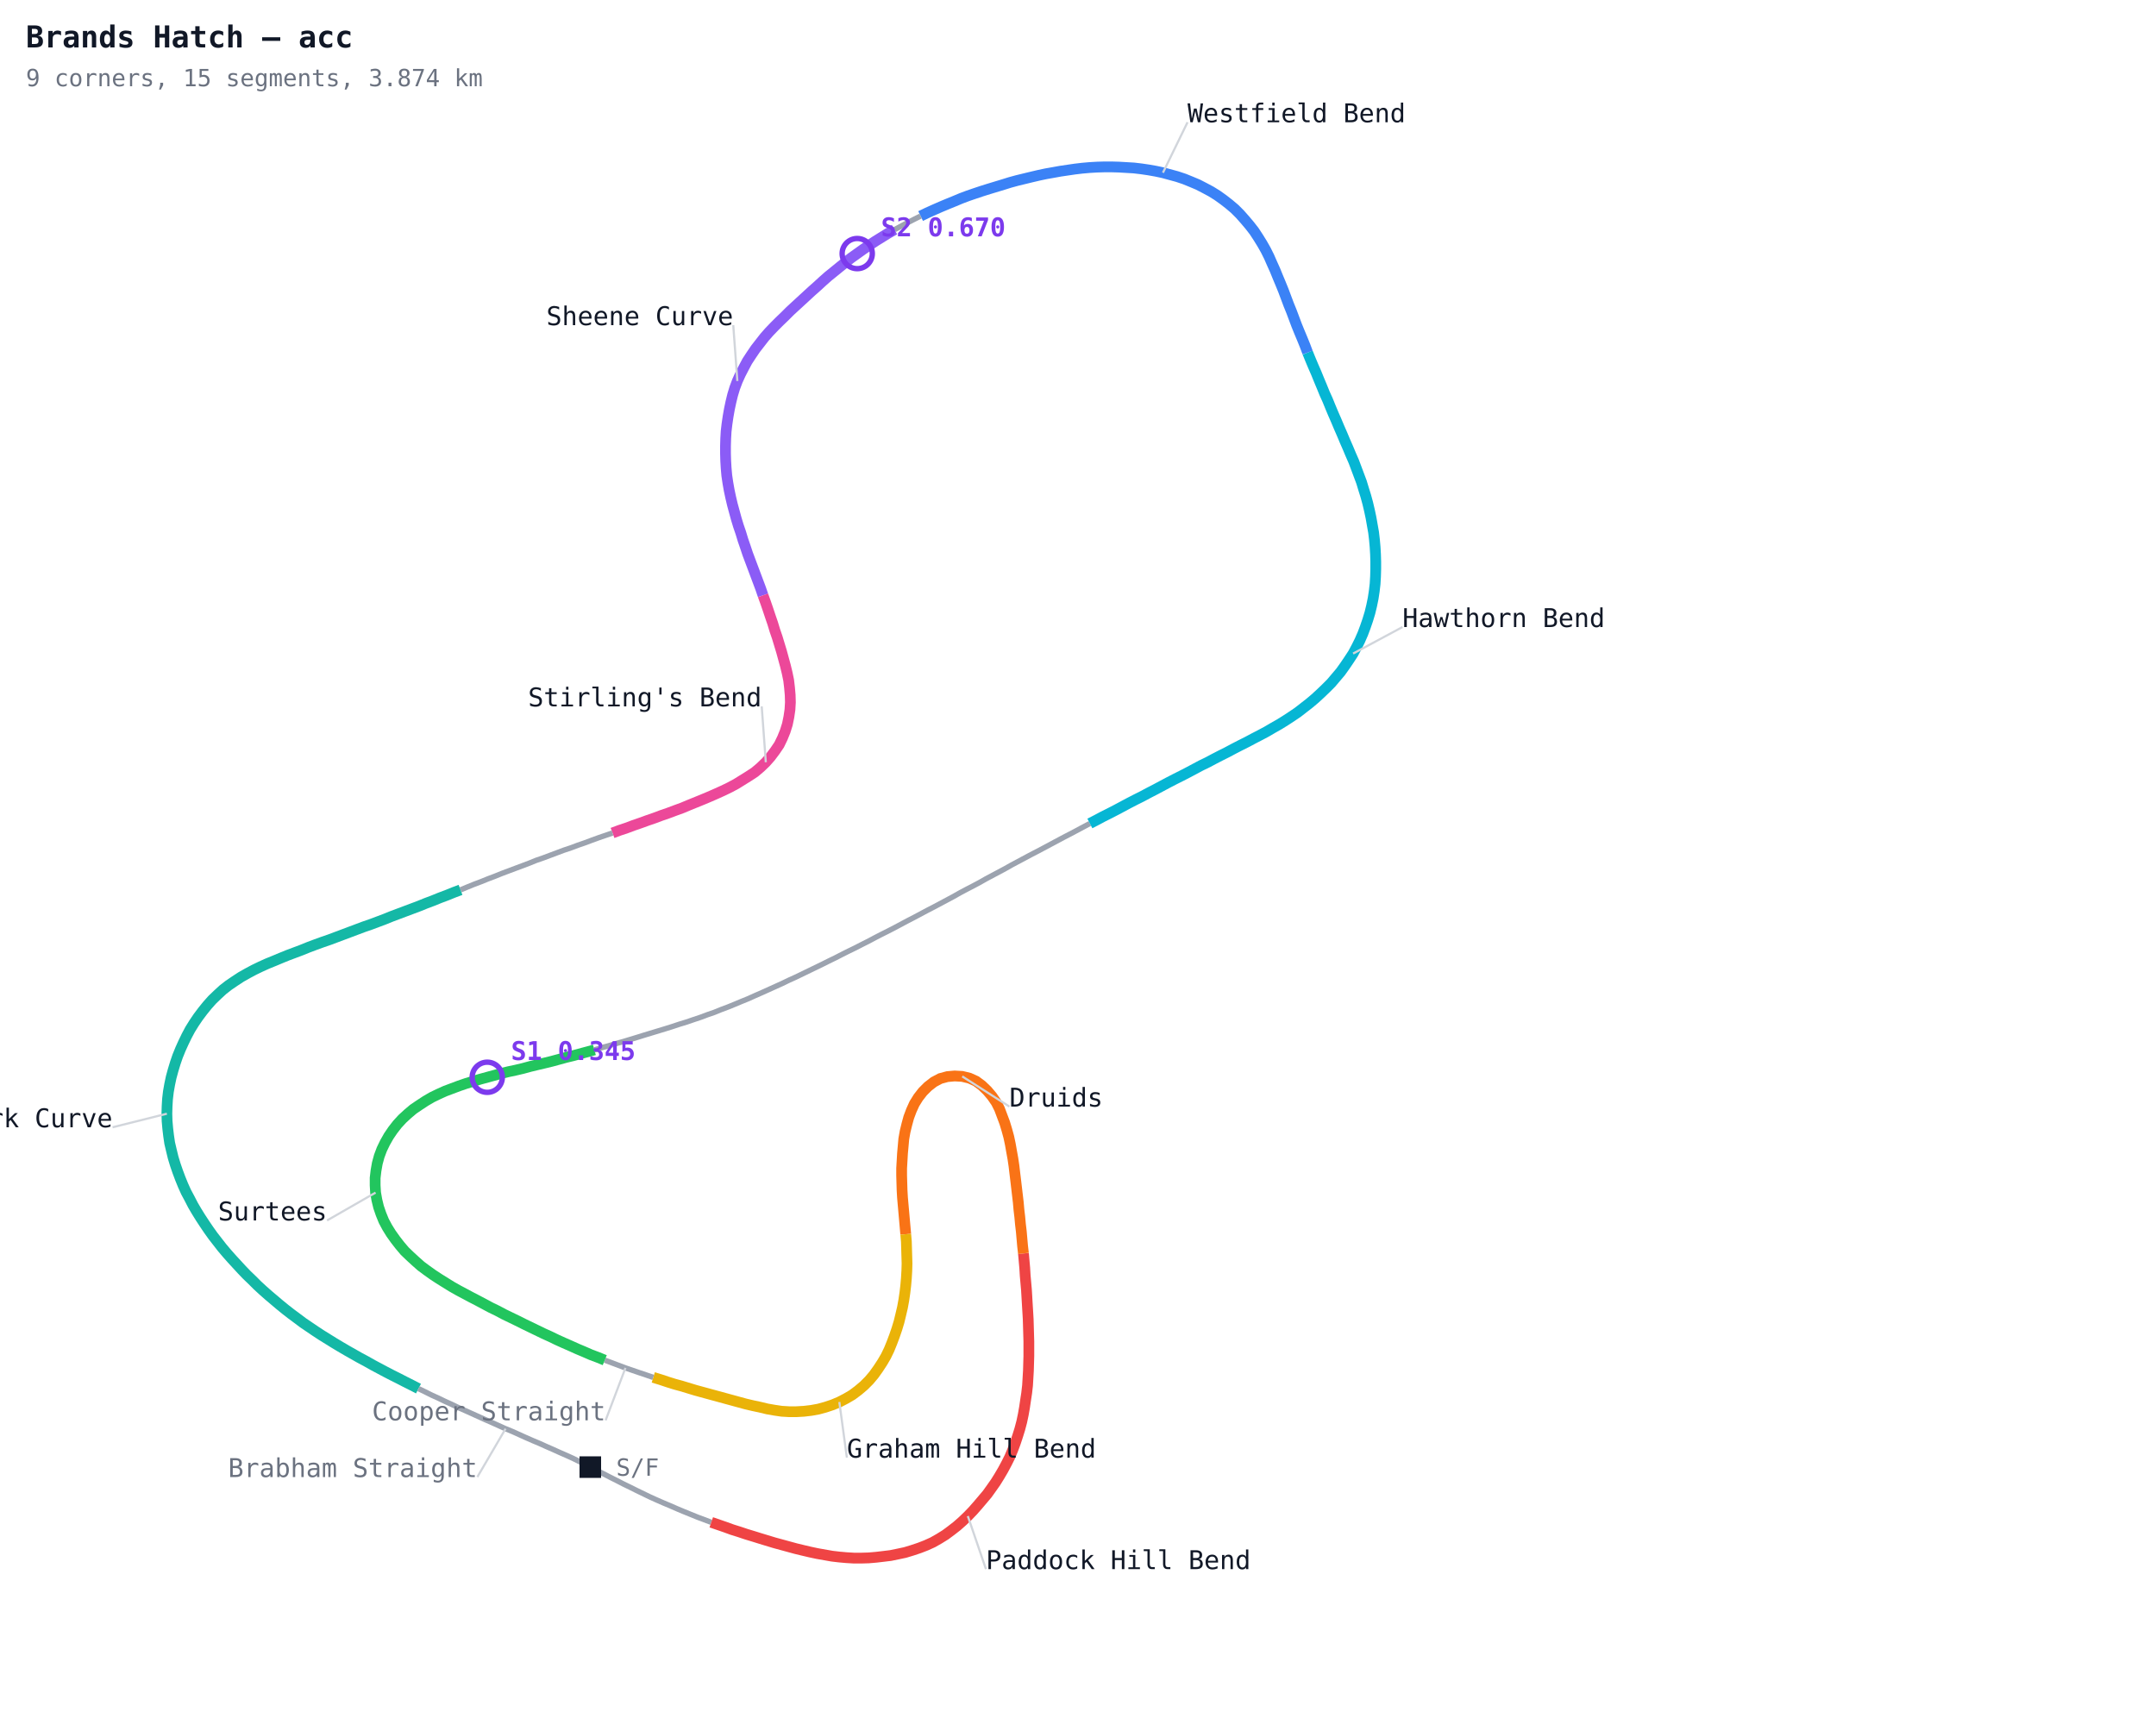
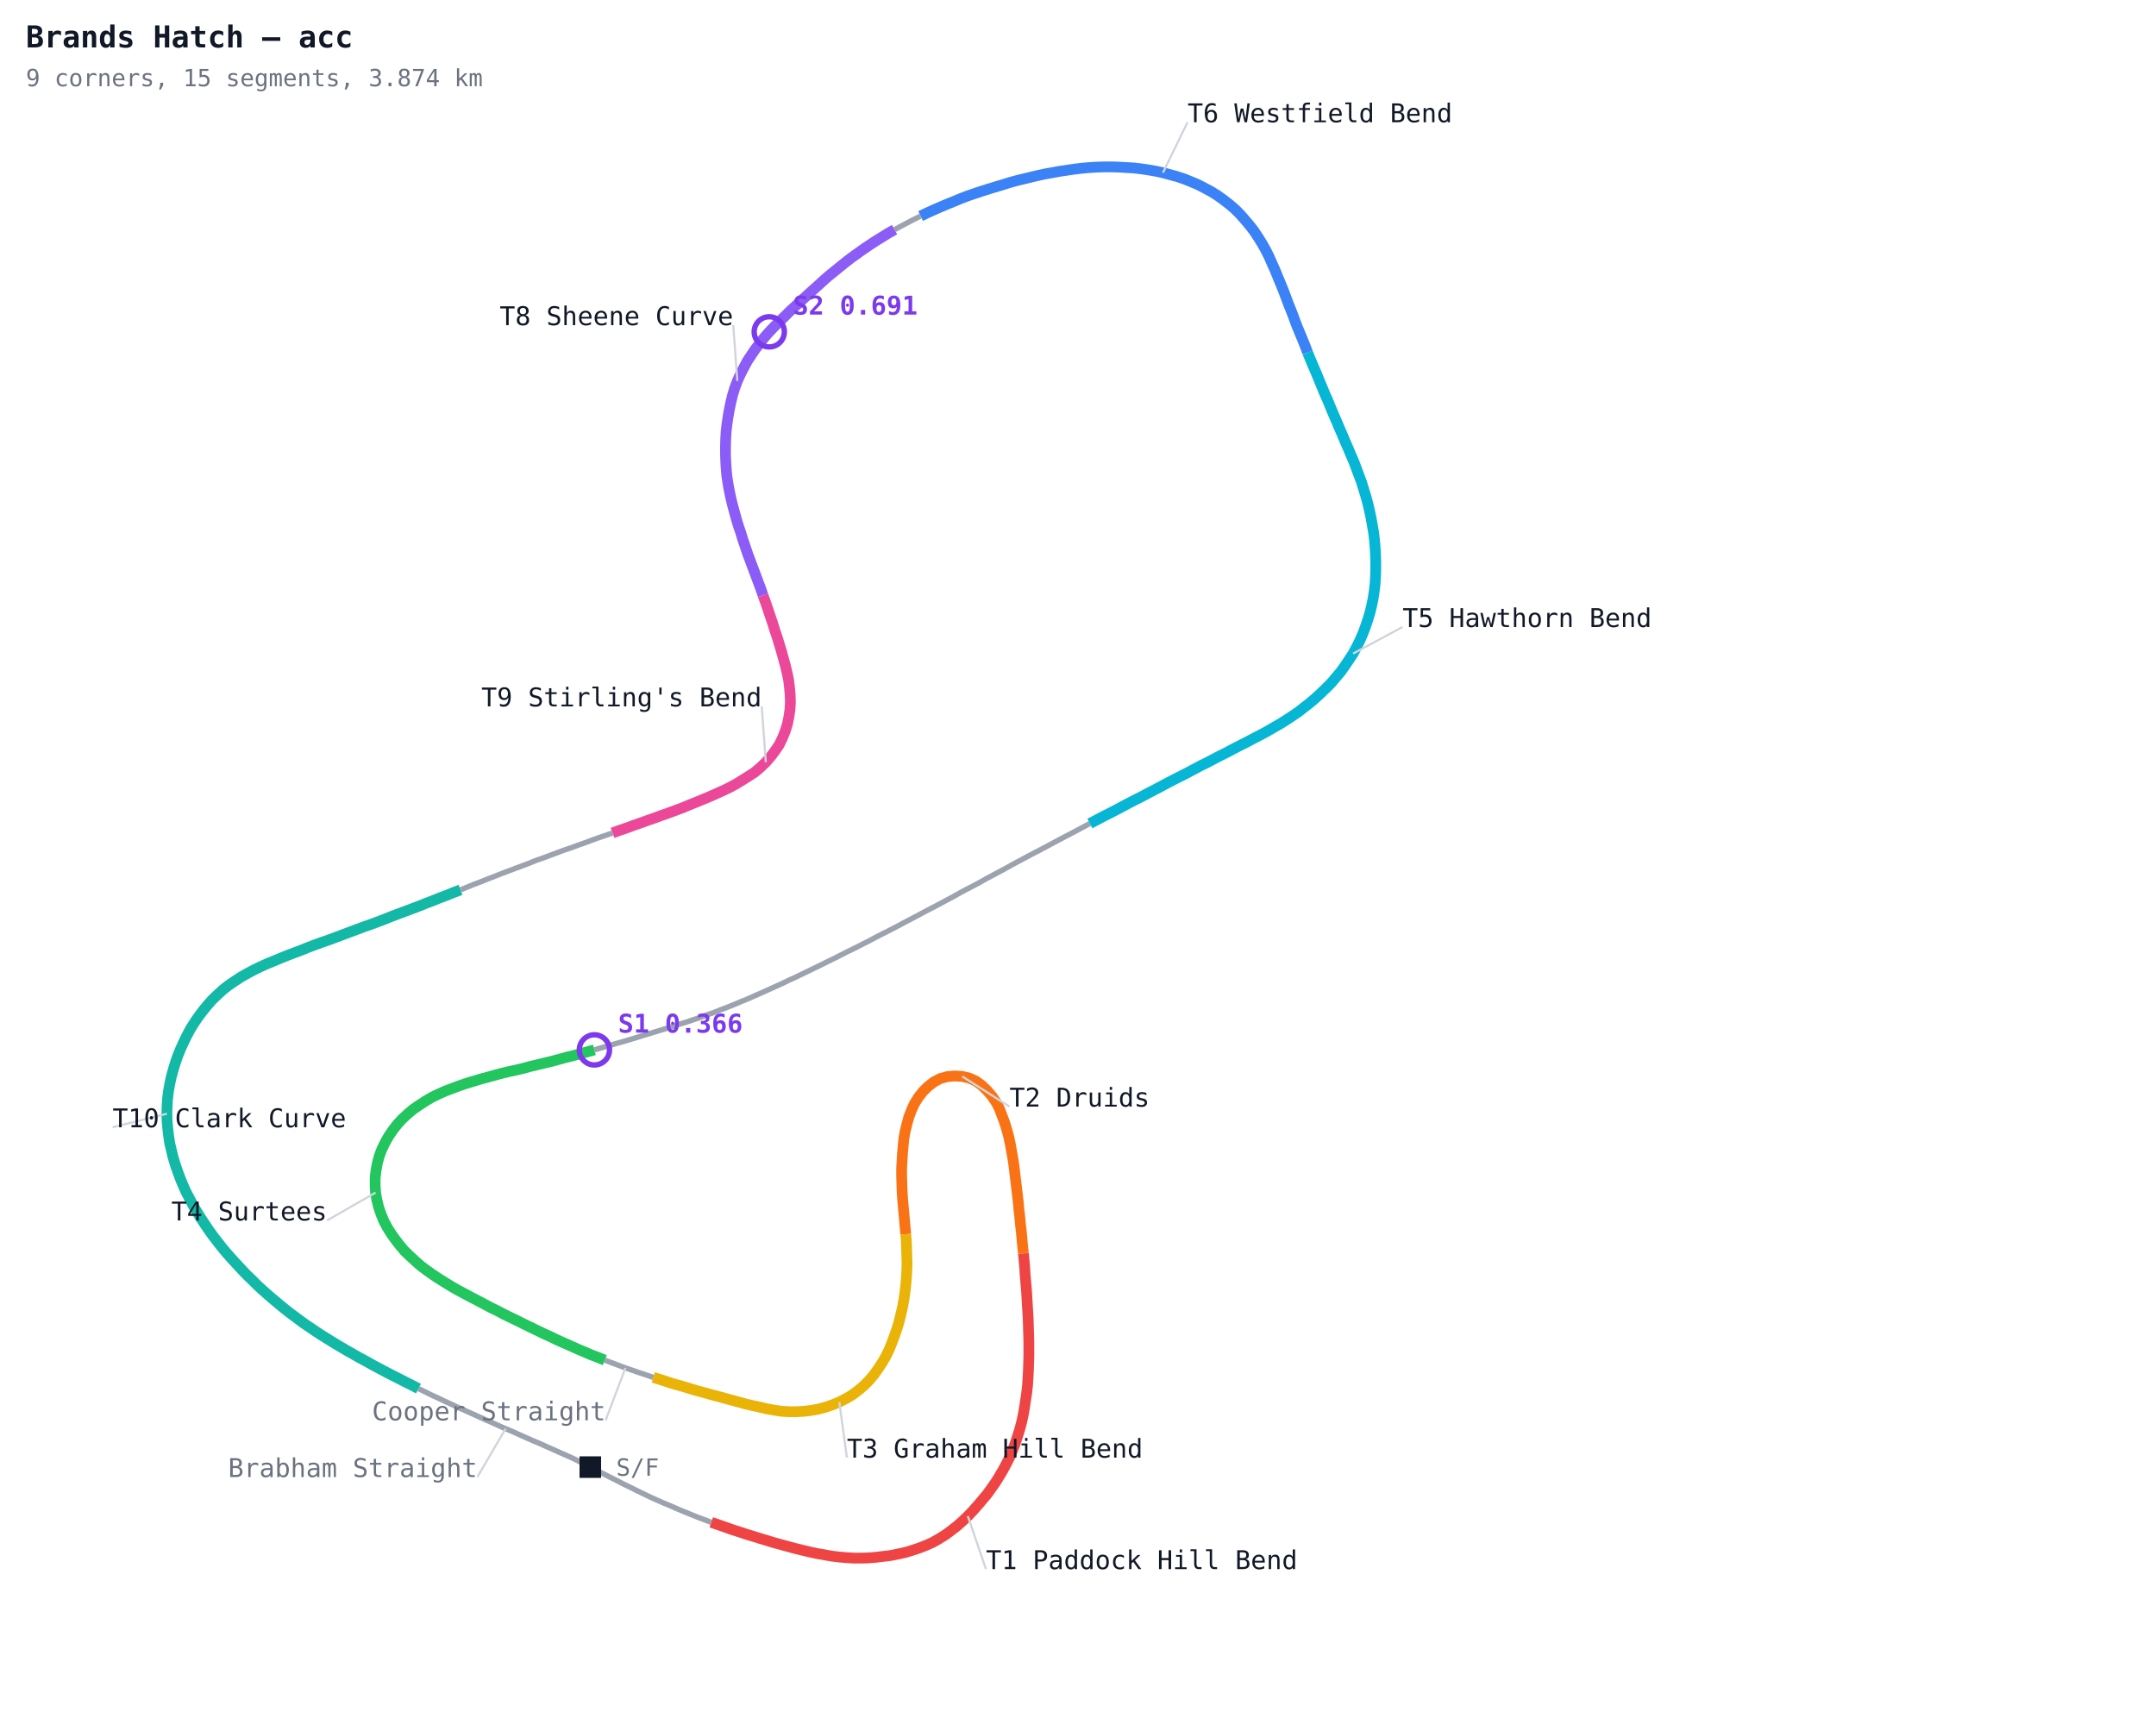
<svg xmlns="http://www.w3.org/2000/svg" width="1000" height="800" viewBox="0 0 1000 800">
  <defs>
    <style>
      .name { font-family: monospace; font-size: 12px; }
      .sector { font-family: monospace; font-size: 12px; fill: #7c3aed; font-weight: bold; }
      .title { font-family: monospace; font-size: 14px; fill: #111827; font-weight: bold; }
      .sub { font-family: monospace; font-size: 11px; fill: #6b7280; }
    </style>
  </defs>
  <rect width="1000" height="800" fill="#ffffff" />
  <polyline fill="none" stroke="#9ca3af" stroke-width="2.5" points="273.8,680.4 276.9,682.0 279.9,683.5 283.0,685.1 286.0,686.6 289.1,688.2 292.2,689.7 295.2,691.2 298.3,692.7 301.4,694.2 304.5,695.6 307.7,697.0 310.8,698.3 314.0,699.7 317.1,701.0 320.3,702.3 323.5,703.6 326.7,704.8 329.9,706.0" />
  <polyline fill="none" stroke="#ef4444" stroke-width="5" points="329.9,706.0 333.1,707.1 336.3,708.2 339.6,709.4 342.8,710.4 346.1,711.5 349.4,712.5 352.6,713.5 355.9,714.5 359.2,715.5 362.5,716.4 365.8,717.3 369.1,718.2 372.4,719.0 375.8,719.8 379.1,720.5 382.5,721.1 385.9,721.7 389.3,722.1 392.7,722.4 396.1,722.6 399.5,722.6 402.9,722.5 406.4,722.2 409.8,721.8 413.1,721.4 416.5,720.7 419.8,720.0 423.1,719.0 426.4,717.9 429.5,716.7 432.6,715.3 435.6,713.6 438.5,711.8 441.2,709.8 443.9,707.7 446.5,705.4 448.9,703.1 451.3,700.6 453.5,698.1 455.7,695.5 457.9,692.9 459.9,690.1 461.8,687.4 463.6,684.5 465.3,681.6 466.9,678.6 468.4,675.6 469.7,672.5 470.9,669.3 472.0,666.0 473.0,662.8 473.9,659.4 474.6,656.1 475.2,652.7 475.7,649.3 476.2,646.0 476.6,642.5 476.8,639.1 477.0,635.7 477.1,632.3 477.2,628.9 477.2,625.5 477.2,622.1 477.1,618.7 477.0,615.2 476.9,611.8 476.7,608.4 476.5,605.1 476.3,601.7 476.1,598.3 475.8,594.9 475.5,591.5 475.3,588.1 475.0,584.7 474.7,581.3" />
  <polyline fill="none" stroke="#f97316" stroke-width="5" points="474.7,581.3 474.3,577.9 474.0,574.5 473.7,571.1 473.3,567.7 473.0,564.4 472.6,561.0 472.3,557.6 471.9,554.2 471.5,550.8 471.1,547.4 470.7,544.1 470.3,540.7 469.8,537.3 469.2,534.0 468.6,530.6 467.9,527.3 467.0,524.0 466.0,520.7 464.8,517.5 463.6,514.3 462.1,511.3 460.1,508.4 457.9,505.8 455.4,503.4 452.7,501.4 449.6,500.0 446.3,499.2 442.8,499.0 439.4,499.3 436.1,500.2 433.1,501.8 430.4,503.9 428.0,506.3 425.9,509.0 424.1,511.9 422.7,515.0 421.5,518.2 420.6,521.5 419.8,524.8 419.2,528.2 418.9,531.6 418.6,534.9 418.4,538.4 418.2,541.8 418.2,545.2 418.3,548.6 418.4,552.0 418.6,555.4 418.9,558.8 419.2,562.2 419.5,565.6 419.8,569.0 420.1,572.4" />
  <polyline fill="none" stroke="#eab308" stroke-width="5" points="420.1,572.4 420.4,575.8 420.5,579.2 420.6,582.6 420.7,586.0 420.6,589.4 420.4,592.8 420.1,596.2 419.7,599.6 419.2,603.0 418.6,606.3 417.8,609.7 417.0,613.0 416.0,616.3 414.9,619.5 413.7,622.7 412.4,625.9 410.9,629.0 409.2,631.9 407.3,634.8 405.3,637.6 403.1,640.2 400.7,642.6 398.1,644.8 395.3,646.9 392.4,648.6 389.3,650.2 386.2,651.5 382.9,652.6 379.6,653.5 376.3,654.1 372.9,654.5 369.4,654.7 366.0,654.7 362.6,654.5 359.2,654.0 355.8,653.4 352.5,652.6 349.2,651.9 345.8,651.1 342.5,650.2 339.2,649.3 335.9,648.4 332.6,647.5 329.3,646.6 326.0,645.7 322.7,644.8 319.4,643.8 316.1,642.8 312.8,641.9 309.6,640.9 306.3,639.8 303.0,638.8" />
  <polyline fill="none" stroke="#9ca3af" stroke-width="2.5" points="303.0,638.8 299.8,637.7 296.5,636.6 293.3,635.5 290.1,634.4 286.9,633.2 283.7,632.0 280.5,630.8" />
  <polyline fill="none" stroke="#22c55e" stroke-width="5" points="280.5,630.8 277.3,629.5 274.1,628.3 270.9,626.9 267.8,625.6 264.7,624.2 261.5,622.8 258.4,621.4 255.3,619.9 252.2,618.5 249.1,617.0 246.0,615.5 242.9,614.0 239.9,612.5 236.8,611.0 233.7,609.5 230.7,607.9 227.6,606.4 224.6,604.8 221.6,603.2 218.5,601.6 215.5,600.0 212.5,598.4 209.5,596.7 206.6,594.9 203.7,593.1 200.8,591.2 198.0,589.2 195.3,587.2 192.7,584.9 190.2,582.6 187.7,580.2 185.5,577.6 183.4,574.9 181.4,572.1 179.6,569.2 178.0,566.2 176.7,563.0 175.6,559.8 174.8,556.5 174.2,553.1 174.0,549.7 174.0,546.3 174.4,542.9 175.0,539.5 175.9,536.2 177.1,533.0 178.6,529.9 180.3,526.9 182.2,524.1 184.3,521.4 186.6,518.9 189.1,516.6 191.7,514.4 194.5,512.5 197.4,510.6 200.3,508.9 203.4,507.4 206.5,506.0 209.7,504.8 212.9,503.6 216.1,502.5 219.4,501.5 222.7,500.5 226.0,499.6 229.3,498.7 232.6,497.8 235.9,497.0 239.2,496.3 242.6,495.5 245.9,494.6 249.2,493.8 252.6,493.0 255.9,492.2 259.2,491.3 262.5,490.4 265.8,489.6 269.1,488.7 272.4,487.8 275.7,486.9" />
  <polyline fill="none" stroke="#9ca3af" stroke-width="2.5" points="275.7,486.9 279.0,485.9 282.3,485.0 285.6,484.0 288.9,483.1 292.2,482.1 295.5,481.1 298.7,480.1 302.0,479.1 305.3,478.1 308.6,477.1 311.8,476.1 315.1,475.0 318.4,474.0 321.6,472.9 324.9,471.8 328.1,470.6 331.3,469.5 334.5,468.2 337.7,467.0 340.9,465.7 344.0,464.4 347.2,463.1 350.3,461.7 353.5,460.3 356.6,458.9 359.7,457.5 362.8,456.1 365.9,454.6 369.0,453.2 372.1,451.7 375.2,450.2 378.3,448.7 381.4,447.2 384.4,445.7 387.5,444.2 390.6,442.6 393.6,441.1 396.7,439.6 399.8,438.0 402.8,436.5 405.8,434.9 408.9,433.3 411.9,431.8 415.0,430.2 418.0,428.6 421.0,427.0 424.1,425.4 427.1,423.8 430.1,422.2 433.2,420.6 436.2,419.0 439.2,417.4 442.2,415.8 445.2,414.1 448.2,412.5 451.3,410.9 454.3,409.3 457.3,407.6 460.3,406.0 463.3,404.4 466.3,402.8 469.3,401.1 472.3,399.5 475.3,397.9 478.3,396.3 481.4,394.7 484.4,393.1 487.4,391.5 490.4,389.9 493.4,388.3 496.5,386.7 499.5,385.1 502.5,383.5 505.5,381.9" />
  <polyline fill="none" stroke="#06b6d4" stroke-width="5" points="505.5,381.9 508.6,380.3 511.6,378.7 514.6,377.2 517.7,375.6 520.7,374.0 523.7,372.4 526.8,370.8 529.8,369.3 532.8,367.7 535.9,366.1 538.9,364.5 541.9,362.9 545.0,361.3 548.0,359.8 551.1,358.2 554.1,356.6 557.1,355.0 560.2,353.5 563.2,351.9 566.3,350.3 569.3,348.8 572.3,347.2 575.4,345.6 578.4,344.1 581.4,342.5 584.5,340.9 587.5,339.3 590.4,337.6 593.4,335.9 596.3,334.1 599.2,332.2 602.0,330.3 604.7,328.2 607.4,326.1 610.0,323.9 612.5,321.6 615.0,319.2 617.4,316.8 619.6,314.2 621.8,311.6 623.8,308.8 625.7,306.0 627.6,303.1 629.2,300.1 630.7,297.1 632.1,293.9 633.3,290.7 634.4,287.5 635.4,284.2 636.2,280.9 636.9,277.5 637.4,274.2 637.8,270.8 638.0,267.4 638.1,263.9 638.1,260.5 638.0,257.1 637.8,253.7 637.5,250.3 637.1,246.9 636.5,243.5 635.9,240.1 635.2,236.8 634.4,233.4 633.5,230.1 632.5,226.9 631.5,223.6 630.3,220.4 629.1,217.2 627.9,214.0 626.5,210.8 625.2,207.7 623.8,204.5 622.5,201.4 621.1,198.2 619.8,195.1 618.4,191.9 617.1,188.8 615.8,185.6 614.4,182.5 613.1,179.3 611.8,176.2 610.5,173.0 609.1,169.8 607.8,166.7 606.5,163.5" />
  <polyline fill="none" stroke="#3b82f6" stroke-width="5" points="606.5,163.5 605.3,160.3 604.0,157.1 602.7,154.0 601.4,150.8 600.2,147.6 599.0,144.4 597.7,141.2 596.5,138.0 595.3,134.8 594.0,131.6 592.7,128.5 591.4,125.3 590.0,122.2 588.6,119.0 587.1,116.0 585.4,113.0 583.6,110.1 581.7,107.2 579.6,104.5 577.4,101.9 575.1,99.3 572.7,96.9 570.1,94.7 567.4,92.6 564.6,90.6 561.7,88.8 558.7,87.2 555.6,85.6 552.5,84.3 549.3,83.0 546.0,81.9 542.7,81.0 539.4,80.1 536.1,79.4 532.7,78.8 529.3,78.3 525.9,77.9 522.5,77.7 519.1,77.5 515.7,77.4 512.2,77.4 508.8,77.5 505.4,77.7 502.0,78.0 498.6,78.4 495.2,78.9 491.8,79.4 488.5,80.0 485.1,80.6 481.8,81.3 478.4,82.1 475.1,82.9 471.8,83.7 468.5,84.6 465.3,85.6 462.0,86.6 458.7,87.6 455.5,88.6 452.2,89.7 449.0,90.8 445.8,92.0 442.7,93.3 439.5,94.6 436.4,95.9 433.2,97.3 430.1,98.7 427.0,100.2" />
  <polyline fill="none" stroke="#9ca3af" stroke-width="2.5" points="427.0,100.2 424.0,101.7 420.9,103.3 417.9,104.9 414.9,106.5" />
  <polyline fill="none" stroke="#8b5cf6" stroke-width="5" points="414.9,106.5 411.9,108.2 409.0,110.0 406.1,111.8 403.2,113.7 400.4,115.6 397.6,117.6 394.8,119.6 392.1,121.7 389.5,123.8 386.8,126.0 384.2,128.1 381.6,130.4 379.1,132.7 376.5,135.0 374.0,137.3 371.5,139.6 369.0,141.9 366.5,144.2 364.1,146.6 361.6,149.0 359.2,151.4 356.8,153.9 354.6,156.4 352.5,159.1 350.4,161.8 348.5,164.6 346.6,167.5 345.0,170.5 343.4,173.6 342.0,176.7 340.8,179.9 339.8,183.2 339.0,186.5 338.3,189.8 337.7,193.2 337.2,196.6 336.8,200.0 336.6,203.4 336.5,206.9 336.5,210.3 336.6,213.7 336.8,217.1 337.1,220.5 337.6,223.9 338.2,227.3 338.9,230.6 339.7,234.0 340.6,237.3 341.5,240.6 342.5,243.9 343.6,247.1 344.6,250.4 345.7,253.6 346.8,256.9 348.0,260.1 349.2,263.3 350.4,266.5 351.6,269.7 352.8,272.9 353.9,276.1" />
  <polyline fill="none" stroke="#ec4899" stroke-width="5" points="353.9,276.1 355.1,279.4 356.2,282.6 357.3,285.9 358.4,289.1 359.4,292.4 360.5,295.6 361.5,298.9 362.5,302.2 363.4,305.5 364.3,308.8 365.1,312.1 365.8,315.5 366.2,318.9 366.5,322.3 366.6,325.7 366.4,329.1 365.9,332.5 365.2,335.9 364.2,339.1 362.9,342.3 361.4,345.4 359.5,348.2 357.4,351.0 355.2,353.5 352.7,355.9 350.1,358.1 347.2,360.0 344.3,361.8 341.4,363.6 338.4,365.2 335.3,366.7 332.2,368.1 329.0,369.5 325.9,370.8 322.7,372.1 319.5,373.4 316.4,374.7 313.1,375.9 309.9,377.1 306.7,378.2 303.5,379.4 300.3,380.5 297.0,381.7 293.8,382.8 290.6,384.0 287.3,385.1 284.1,386.3" />
  <polyline fill="none" stroke="#9ca3af" stroke-width="2.5" points="284.1,386.3 280.9,387.4 277.7,388.5 274.4,389.7 271.2,390.9 268.0,392.0 264.8,393.2 261.5,394.3 258.3,395.5 255.1,396.7 251.9,397.9 248.7,399.0 245.5,400.3 242.3,401.5 239.1,402.7 235.9,403.9 232.7,405.1 229.5,406.4 226.3,407.6 223.1,408.9 219.9,410.1 216.7,411.4 213.6,412.7" />
  <polyline fill="none" stroke="#14b8a6" stroke-width="5" points="213.6,412.7 210.4,413.9 207.2,415.2 204.0,416.4 200.8,417.7 197.6,418.9 194.4,420.2 191.2,421.4 188.0,422.6 184.8,423.8 181.6,425.0 178.4,426.3 175.2,427.5 172.0,428.7 168.8,429.8 165.6,431.0 162.4,432.2 159.2,433.4 156.0,434.6 152.8,435.8 149.6,436.9 146.3,438.1 143.1,439.3 139.9,440.6 136.7,441.8 133.5,443.0 130.3,444.3 127.2,445.6 124.0,446.9 120.9,448.3 117.8,449.8 114.8,451.4 111.8,453.1 108.9,455.0 106.1,456.9 103.4,459.0 100.9,461.3 98.4,463.7 96.1,466.3 94.0,468.9 91.9,471.7 90.0,474.5 88.2,477.4 86.6,480.4 85.1,483.5 83.7,486.6 82.4,489.8 81.3,493.0 80.3,496.3 79.4,499.6 78.7,502.9 78.1,506.3 77.7,509.7 77.5,513.1 77.4,516.5 77.5,519.9 77.8,523.3 78.2,526.7 78.7,530.1 79.5,533.5 80.3,536.8 81.3,540.1 82.4,543.3 83.6,546.5 84.9,549.7 86.3,552.8 87.9,555.8 89.5,558.9 91.2,561.8 93.0,564.7 94.9,567.6 96.8,570.4 98.8,573.2 100.9,575.9 103.0,578.6 105.2,581.2 107.5,583.8 109.8,586.3 112.1,588.8 114.5,591.3 117.0,593.7 119.4,596.1 121.9,598.4 124.5,600.7 127.1,602.9 129.7,605.1 132.4,607.3 135.1,609.4 137.8,611.4 140.6,613.5 143.4,615.4 146.2,617.3 149.1,619.2 152.0,621.0 154.9,622.8 157.9,624.6 160.8,626.3 163.8,628.0 166.8,629.7 169.8,631.3 172.8,633.0 175.8,634.6 178.8,636.2 181.9,637.8 184.9,639.3 188.0,640.9 191.0,642.4 194.1,644.0" />
  <polyline fill="none" stroke="#9ca3af" stroke-width="2.5" points="194.1,644.0 197.2,645.5 200.2,647.0 203.3,648.4 206.4,649.9 209.5,651.3 212.6,652.8 215.8,654.2 218.9,655.6 222.0,657.0 225.1,658.4 228.3,659.8 231.4,661.2 234.5,662.6 237.7,663.9 240.8,665.3 243.9,666.7 247.1,668.1 250.2,669.4 253.3,670.8 256.5,672.2 259.6,673.6 262.8,675.0 265.9,676.4 268.9,677.9 272.0,679.5" />
  <line x1="448.9" y1="703.1" x2="457.3" y2="727.7" stroke="#d1d5db" stroke-width="1" />
-   <text x="457.3" y="727.7" text-anchor="start" class="name" fill="#111827">Paddock Hill Bend</text>
+   <text x="457.3" y="727.7" text-anchor="start" class="name" fill="#111827">T1 Paddock Hill Bend</text>
  <line x1="446.3" y1="499.2" x2="468.2" y2="513.2" stroke="#d1d5db" stroke-width="1" />
-   <text x="468.2" y="513.2" text-anchor="start" class="name" fill="#111827">Druids</text>
+   <text x="468.2" y="513.2" text-anchor="start" class="name" fill="#111827">T2 Druids</text>
  <line x1="389.3" y1="650.2" x2="392.8" y2="676.0" stroke="#d1d5db" stroke-width="1" />
-   <text x="392.8" y="676.0" text-anchor="start" class="name" fill="#111827">Graham Hill Bend</text>
+   <text x="392.8" y="676.0" text-anchor="start" class="name" fill="#111827">T3 Graham Hill Bend</text>
  <line x1="290.1" y1="634.4" x2="280.9" y2="658.7" stroke="#d1d5db" stroke-width="1" />
  <text x="280.9" y="658.7" text-anchor="end" class="name" fill="#6b7280">Cooper Straight</text>
  <line x1="174.2" y1="553.1" x2="151.7" y2="566.0" stroke="#d1d5db" stroke-width="1" />
-   <text x="151.7" y="566.0" text-anchor="end" class="name" fill="#111827">Surtees</text>
+   <text x="151.7" y="566.0" text-anchor="end" class="name" fill="#111827">T4 Surtees</text>
  <line x1="627.6" y1="303.1" x2="650.5" y2="290.8" stroke="#d1d5db" stroke-width="1" />
-   <text x="650.5" y="290.8" text-anchor="start" class="name" fill="#111827">Hawthorn Bend</text>
+   <text x="650.5" y="290.8" text-anchor="start" class="name" fill="#111827">T5 Hawthorn Bend</text>
  <line x1="539.4" y1="80.1" x2="550.8" y2="56.7" stroke="#d1d5db" stroke-width="1" />
-   <text x="550.8" y="56.7" text-anchor="start" class="name" fill="#111827">Westfield Bend</text>
+   <text x="550.8" y="56.7" text-anchor="start" class="name" fill="#111827">T6 Westfield Bend</text>
  <line x1="342.0" y1="176.7" x2="340.1" y2="150.8" stroke="#d1d5db" stroke-width="1" />
-   <text x="340.1" y="150.8" text-anchor="end" class="name" fill="#111827">Sheene Curve</text>
+   <text x="340.1" y="150.8" text-anchor="end" class="name" fill="#111827">T8 Sheene Curve</text>
  <line x1="355.2" y1="353.5" x2="353.3" y2="327.6" stroke="#d1d5db" stroke-width="1" />
-   <text x="353.3" y="327.6" text-anchor="end" class="name" fill="#111827">Stirling's Bend</text>
+   <text x="353.3" y="327.6" text-anchor="end" class="name" fill="#111827">T9 Stirling's Bend</text>
  <line x1="77.4" y1="516.5" x2="52.2" y2="522.8" stroke="#d1d5db" stroke-width="1" />
-   <text x="52.2" y="522.8" text-anchor="end" class="name" fill="#111827">Clark Curve</text>
+   <text x="52.2" y="522.8" text-anchor="start" class="name" fill="#111827">T10 Clark Curve</text>
  <line x1="234.5" y1="662.6" x2="221.4" y2="685.0" stroke="#d1d5db" stroke-width="1" />
  <text x="221.4" y="685.0" text-anchor="end" class="name" fill="#6b7280">Brabham Straight</text>
-   <circle cx="226.0" cy="499.6" r="7" fill="none" stroke="#7c3aed" stroke-width="2.5" />
-   <text x="237.0" y="491.6" class="sector">S1 0.345</text>
-   <circle cx="397.6" cy="117.6" r="7" fill="none" stroke="#7c3aed" stroke-width="2.5" />
-   <text x="408.6" y="109.6" class="sector">S2 0.670</text>
+   <circle cx="275.7" cy="486.9" r="7" fill="none" stroke="#7c3aed" stroke-width="2.5" />
+   <text x="286.7" y="478.9" class="sector">S1 0.366</text>
+   <circle cx="356.8" cy="153.9" r="7" fill="none" stroke="#7c3aed" stroke-width="2.5" />
+   <text x="367.8" y="145.9" class="sector">S2 0.691</text>
  <rect x="268.8" y="675.4" width="10" height="10" fill="#111827" />
  <text x="285.8" y="684.4" class="sub">S/F</text>
  <text class="title" x="12" y="22">Brands Hatch — acc</text>
  <text class="sub" x="12" y="40">9 corners, 15 segments, 3.874 km</text>
</svg>
